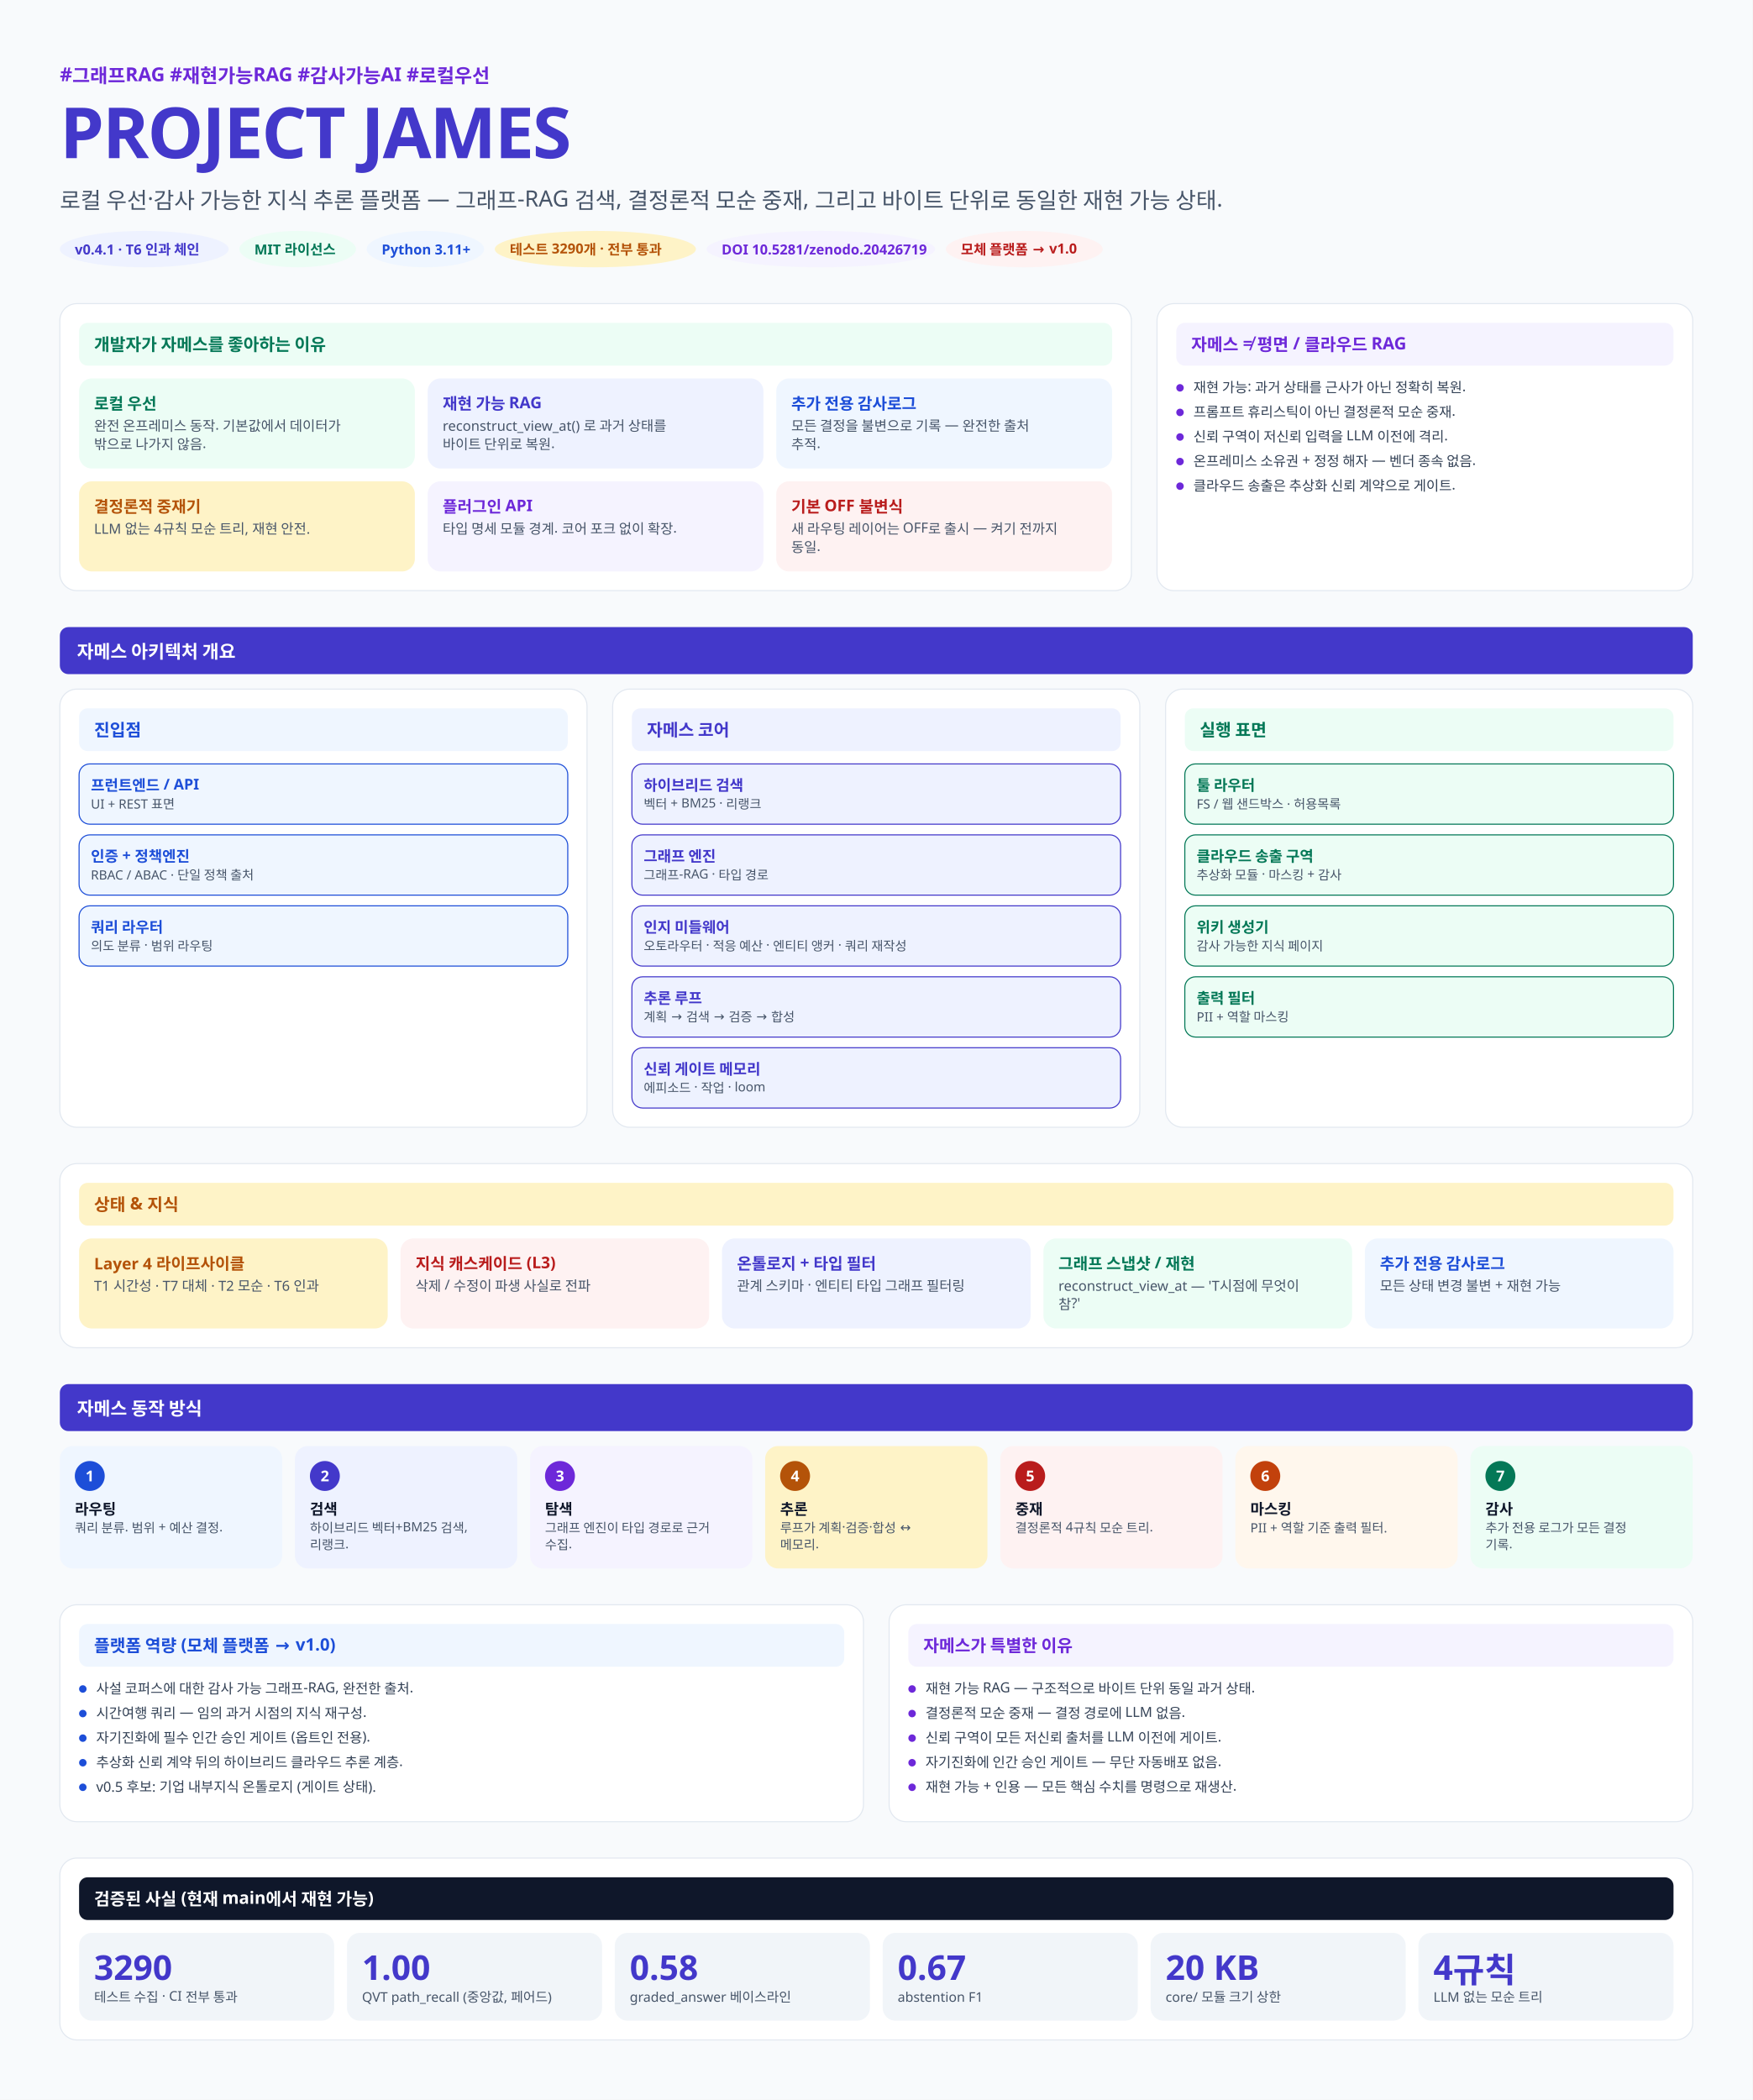
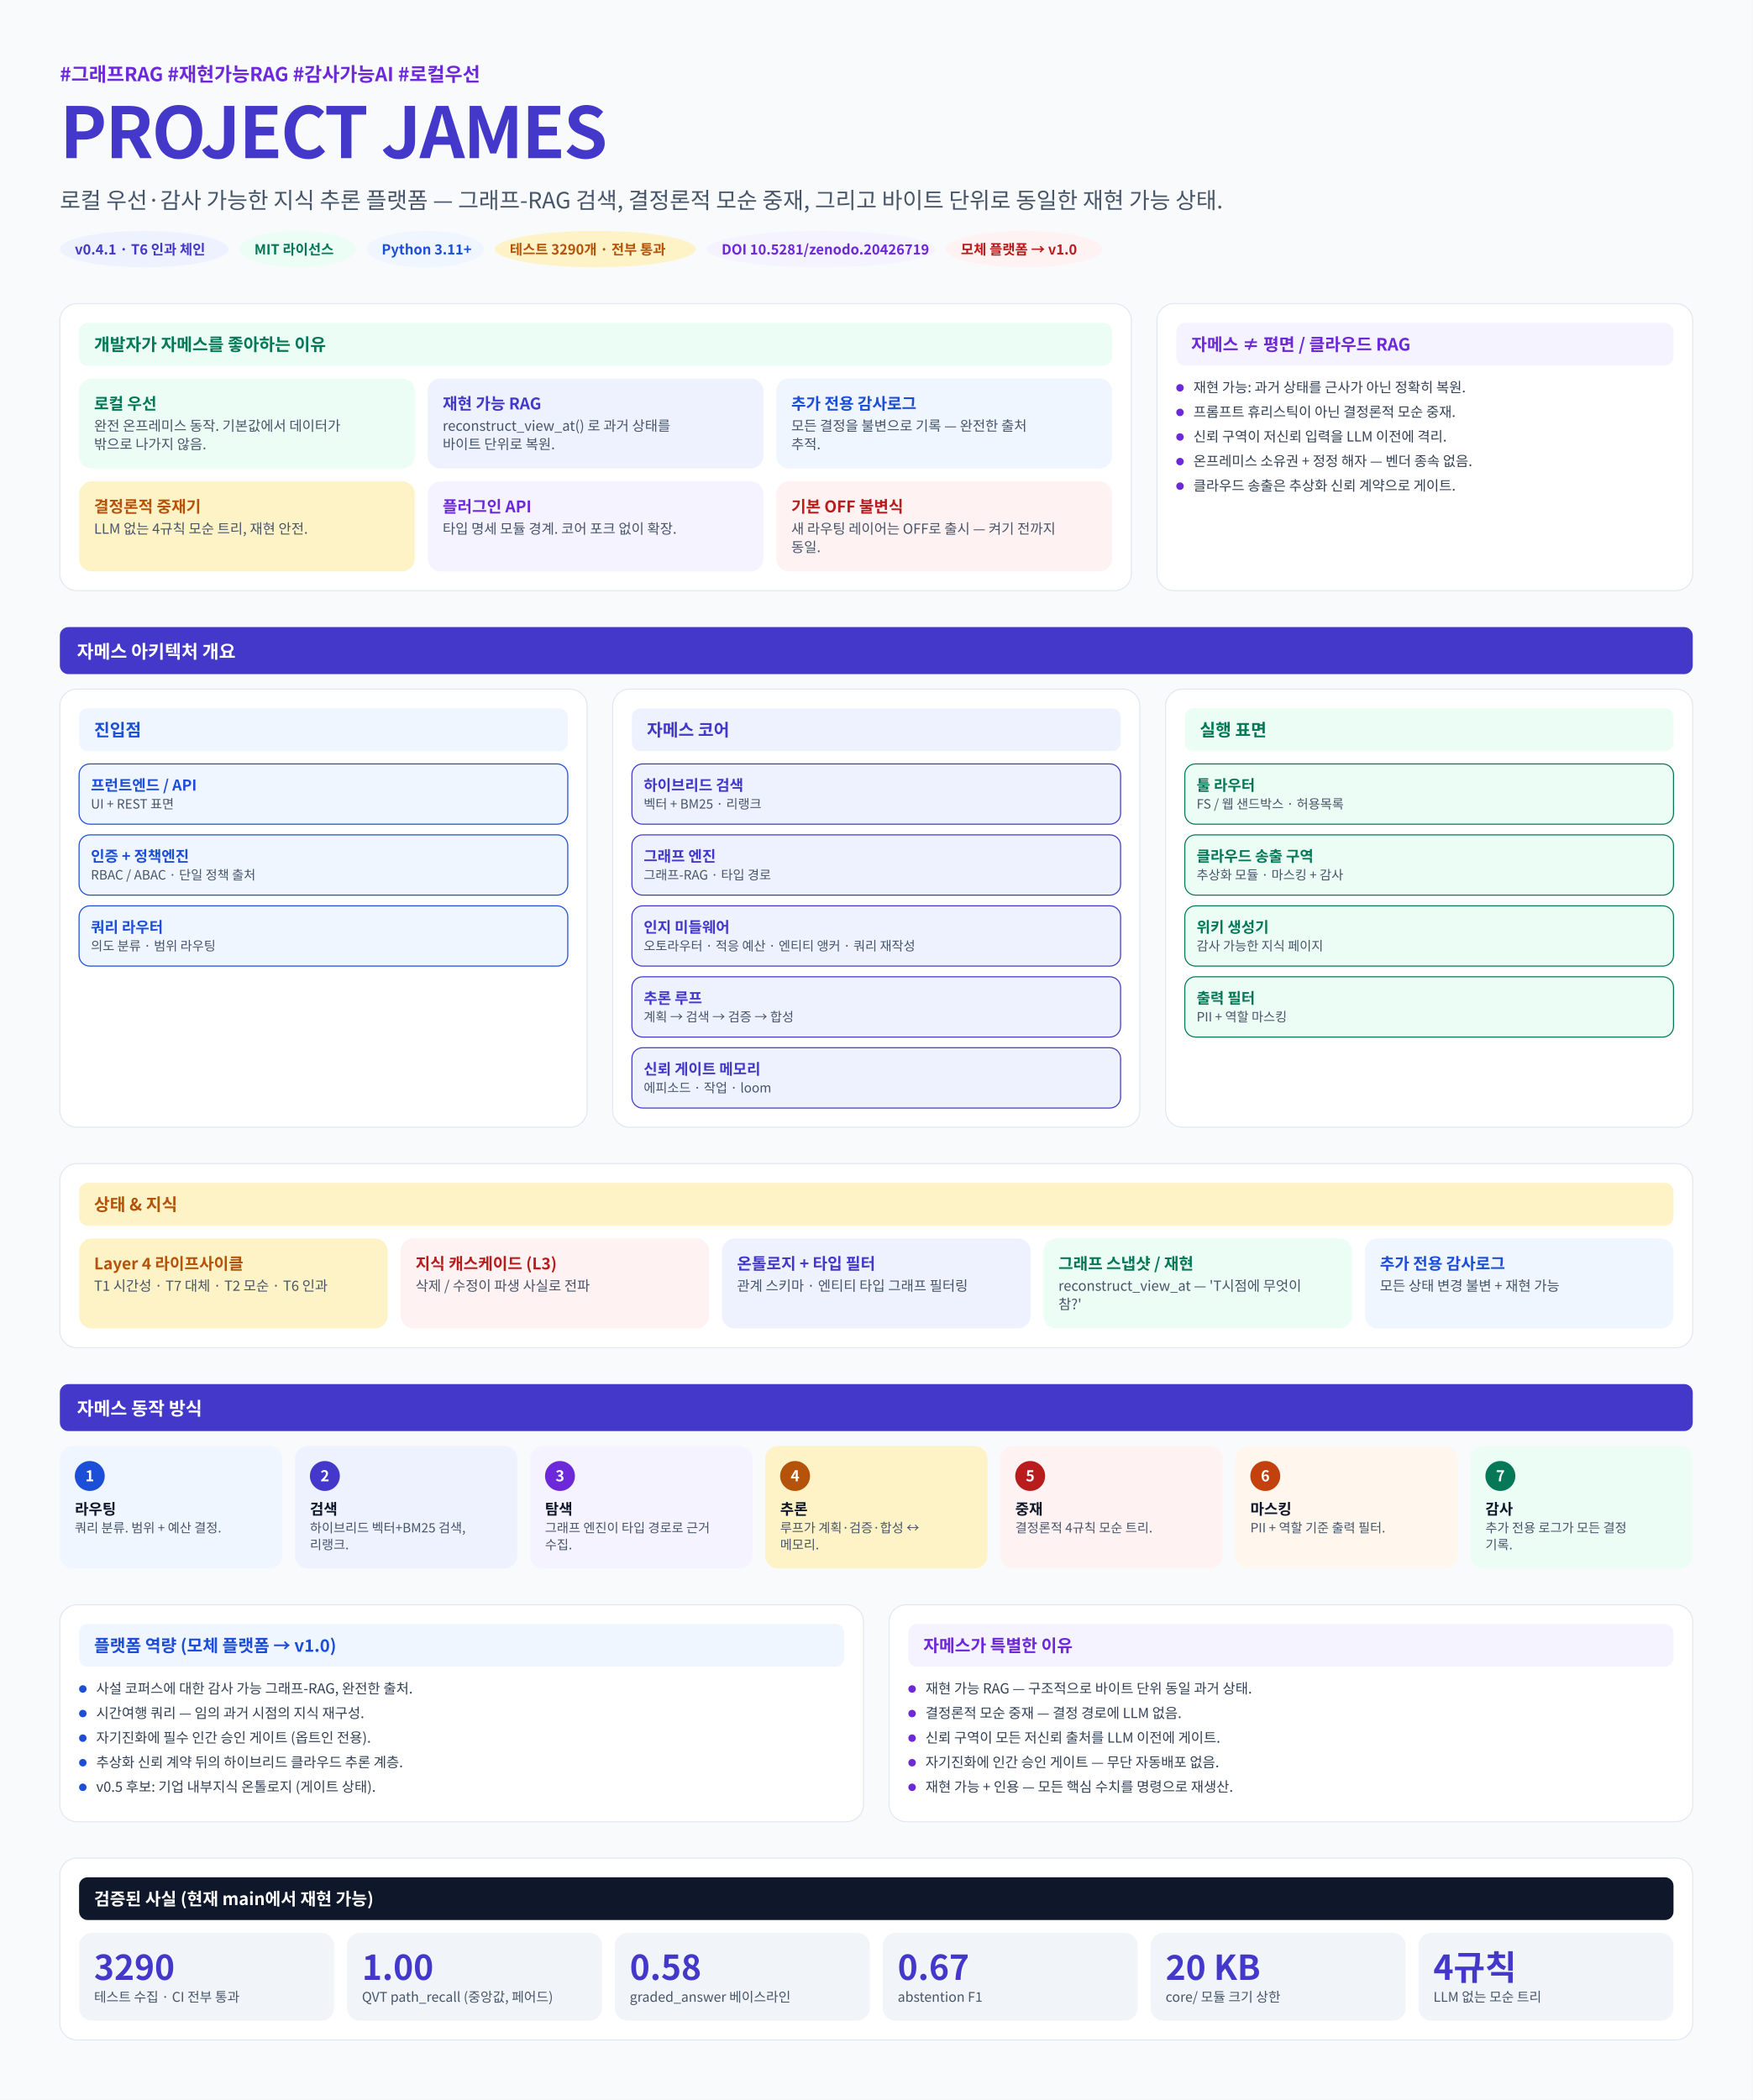
- <svg xmlns="http://www.w3.org/2000/svg" width="1640" height="1965" viewBox="0 0 1640 1965" font-family="'Noto Sans KR', 'Apple SD Gothic Neo', 'Malgun Gothic', sans-serif">
+ <svg xmlns="http://www.w3.org/2000/svg" width="1640" height="1965" viewBox="0 0 1640 1965" font-family="'Noto Sans CJK KR', 'Noto Sans KR', 'Apple SD Gothic Neo', 'Malgun Gothic', 'Nanum Gothic', sans-serif">
  <rect x="0.0" y="0.0" width="1640.0" height="1964.8" rx="0" fill="#F8FAFC" />
  <text x="56.0" y="76.0" font-size="18" font-weight="600" fill="#6D28D9" text-anchor="start">#그래프RAG    #재현가능RAG    #감사가능AI    #로컬우선</text>
  <text x="56.0" y="148.0" font-size="66" font-weight="800" fill="#4338CA" text-anchor="start" letter-spacing="-1.5">PROJECT JAMES</text>
  <text x="56.0" y="195.0" font-size="21" font-weight="500" fill="#475569" text-anchor="start">로컬 우선·감사 가능한 지식 추론 플랫폼 — 그래프-RAG 검색, 결정론적 모순 중재, 그리고 바이트 단위로 동일한 재현 가능 상태.</text>
  <g transform="translate(56.0,216.1)">
    <g transform="translate(0.0,0.0)">
      <rect x="0.0" y="0.0" width="158.0" height="34.0" rx="999" fill="#EEF2FF" />
      <text x="14.0" y="22.0" font-size="13" font-weight="600" fill="#4338CA" text-anchor="start">v0.4.1 · T6 인과 체인</text>
    </g>
    <g transform="translate(168.0,0.0)">
      <rect x="0.0" y="0.0" width="109.1" height="34.0" rx="999" fill="#ECFDF5" />
      <text x="14.0" y="22.0" font-size="13" font-weight="600" fill="#047857" text-anchor="start">MIT 라이선스</text>
    </g>
    <g transform="translate(287.1,0.0)">
      <rect x="0.0" y="0.0" width="109.9" height="34.0" rx="999" fill="#EFF6FF" />
      <text x="14.0" y="22.0" font-size="13" font-weight="600" fill="#1D4ED8" text-anchor="start">Python 3.11+</text>
    </g>
    <g transform="translate(407.0,0.0)">
      <rect x="0.0" y="0.0" width="188.2" height="34.0" rx="999" fill="#FEF3C7" />
      <text x="14.0" y="22.0" font-size="13" font-weight="600" fill="#B45309" text-anchor="start">테스트 3290개 · 전부 통과</text>
    </g>
    <g transform="translate(605.2,0.0)">
      <rect x="0.0" y="0.0" width="213.9" height="34.0" rx="999" fill="#F5F3FF" />
      <text x="14.0" y="22.0" font-size="13" font-weight="600" fill="#6D28D9" text-anchor="start">DOI 10.5281/zenodo.20426719</text>
    </g>
    <g transform="translate(829.1,0.0)">
      <rect x="0.0" y="0.0" width="146.8" height="34.0" rx="999" fill="#FEF2F2" />
      <text x="14.0" y="22.0" font-size="13" font-weight="600" fill="#B91C1C" text-anchor="start">모체 플랫폼 → v1.0</text>
    </g>
  </g>
  <rect x="56.0" y="284.1" width="1002.7" height="268.6" rx="16" fill="#FFFFFF" stroke="#E2E8F0" stroke-width="1.0" />
  <rect x="74.0" y="302.1" width="966.7" height="40.0" rx="8" fill="#ECFDF5" />
  <text x="88.0" y="328.1" font-size="16" font-weight="800" fill="#047857" text-anchor="start">개발자가 자메스를 좋아하는 이유</text>
  <g transform="translate(74.0,354.1)">
    <g transform="translate(0.0,0.0)">
      <rect x="0.0" y="0.0" width="314.2" height="84.3" rx="12" fill="#ECFDF5" />
      <text x="14.0" y="29.0" font-size="15" font-weight="700" fill="#047857" text-anchor="start">로컬 우선</text>
      <text x="14.0" y="49.0" font-size="13" font-weight="400" fill="#475569" text-anchor="start">완전 온프레미스 동작. 기본값에서 데이터가</text>
      <text x="14.0" y="66.2" font-size="13" font-weight="400" fill="#475569" text-anchor="start">밖으로 나가지 않음.</text>
    </g>
    <g transform="translate(326.2,0.0)">
      <rect x="0.0" y="0.0" width="314.2" height="84.3" rx="12" fill="#EEF2FF" />
      <text x="14.0" y="29.0" font-size="15" font-weight="700" fill="#4338CA" text-anchor="start">재현 가능 RAG</text>
      <text x="14.0" y="49.0" font-size="13" font-weight="400" fill="#475569" text-anchor="start">reconstruct_view_at() 로 과거 상태를</text>
      <text x="14.0" y="66.2" font-size="13" font-weight="400" fill="#475569" text-anchor="start">바이트 단위로 복원.</text>
    </g>
    <g transform="translate(652.4,0.0)">
      <rect x="0.0" y="0.0" width="314.2" height="84.3" rx="12" fill="#EFF6FF" />
      <text x="14.0" y="29.0" font-size="15" font-weight="700" fill="#1D4ED8" text-anchor="start">추가 전용 감사로그</text>
      <text x="14.0" y="49.0" font-size="13" font-weight="400" fill="#475569" text-anchor="start">모든 결정을 불변으로 기록 — 완전한 출처</text>
      <text x="14.0" y="66.2" font-size="13" font-weight="400" fill="#475569" text-anchor="start">추적.</text>
    </g>
    <g transform="translate(0.0,96.3)">
      <rect x="0.0" y="0.0" width="314.2" height="84.3" rx="12" fill="#FEF3C7" />
      <text x="14.0" y="29.0" font-size="15" font-weight="700" fill="#B45309" text-anchor="start">결정론적 중재기</text>
      <text x="14.0" y="49.0" font-size="13" font-weight="400" fill="#475569" text-anchor="start">LLM 없는 4규칙 모순 트리, 재현 안전.</text>
    </g>
    <g transform="translate(326.2,96.3)">
      <rect x="0.0" y="0.0" width="314.2" height="84.3" rx="12" fill="#F5F3FF" />
      <text x="14.0" y="29.0" font-size="15" font-weight="700" fill="#6D28D9" text-anchor="start">플러그인 API</text>
      <text x="14.0" y="49.0" font-size="13" font-weight="400" fill="#475569" text-anchor="start">타입 명세 모듈 경계. 코어 포크 없이 확장.</text>
    </g>
    <g transform="translate(652.4,96.3)">
      <rect x="0.0" y="0.0" width="314.2" height="84.3" rx="12" fill="#FEF2F2" />
      <text x="14.0" y="29.0" font-size="15" font-weight="700" fill="#B91C1C" text-anchor="start">기본 OFF 불변식</text>
      <text x="14.0" y="49.0" font-size="13" font-weight="400" fill="#475569" text-anchor="start">새 라우팅 레이어는 OFF로 출시 — 켜기 전까지</text>
      <text x="14.0" y="66.2" font-size="13" font-weight="400" fill="#475569" text-anchor="start">동일.</text>
    </g>
  </g>
  <rect x="1082.7" y="284.1" width="501.3" height="268.6" rx="16" fill="#FFFFFF" stroke="#E2E8F0" stroke-width="1.0" />
  <rect x="1100.7" y="302.1" width="465.3" height="40.0" rx="8" fill="#F5F3FF" />
  <text x="1114.7" y="328.1" font-size="16" font-weight="800" fill="#6D28D9" text-anchor="start">자메스 ≠ 평면 / 클라우드 RAG</text>
  <g transform="translate(1100.7,354.1)">
    <circle cx="3.5" cy="8.8" r="3.5" fill="#6D28D9" />
    <text x="16.0" y="13.0" font-size="13" font-weight="400" fill="#334155" text-anchor="start">재현 가능: 과거 상태를 근사가 아닌 정확히 복원.</text>
    <circle cx="3.5" cy="31.8" r="3.5" fill="#6D28D9" />
    <text x="16.0" y="36.0" font-size="13" font-weight="400" fill="#334155" text-anchor="start">프롬프트 휴리스틱이 아닌 결정론적 모순 중재.</text>
    <circle cx="3.5" cy="54.8" r="3.5" fill="#6D28D9" />
    <text x="16.0" y="59.0" font-size="13" font-weight="400" fill="#334155" text-anchor="start">신뢰 구역이 저신뢰 입력을 LLM 이전에 격리.</text>
    <circle cx="3.5" cy="77.8" r="3.5" fill="#6D28D9" />
    <text x="16.0" y="82.0" font-size="13" font-weight="400" fill="#334155" text-anchor="start">온프레미스 소유권 + 정정 해자 — 벤더 종속 없음.</text>
    <circle cx="3.5" cy="100.8" r="3.5" fill="#6D28D9" />
    <text x="16.0" y="105.0" font-size="13" font-weight="400" fill="#334155" text-anchor="start">클라우드 송출은 추상화 신뢰 계약으로 게이트.</text>
  </g>
  <rect x="56.0" y="586.8" width="1528.0" height="44.0" rx="8" fill="#4338CA" />
  <text x="72.0" y="615.8" font-size="17" font-weight="800" fill="#FFFFFF" text-anchor="start">자메스 아키텍처 개요</text>
  <rect x="56.0" y="644.8" width="493.3" height="410.0" rx="16" fill="#FFFFFF" stroke="#E2E8F0" stroke-width="1.0" />
  <rect x="74.0" y="662.8" width="457.3" height="40.0" rx="8" fill="#EFF6FF" />
  <text x="88.0" y="688.8" font-size="16" font-weight="800" fill="#1D4ED8" text-anchor="start">진입점</text>
  <g transform="translate(74.0,714.8)">
    <g transform="translate(0.0,0.0)">
      <rect x="0.0" y="0.0" width="457.3" height="56.4" rx="10" fill="#EFF6FF" stroke="#1D4ED8" stroke-width="1.0" />
      <text x="11.0" y="25.0" font-size="14" font-weight="700" fill="#1D4ED8" text-anchor="start">프런트엔드 / API</text>
      <text x="11.0" y="41.8" font-size="12" font-weight="400" fill="#475569" text-anchor="start">UI + REST 표면</text>
    </g>
    <g transform="translate(0.0,66.4)">
      <rect x="0.0" y="0.0" width="457.3" height="56.4" rx="10" fill="#EFF6FF" stroke="#1D4ED8" stroke-width="1.0" />
      <text x="11.0" y="25.0" font-size="14" font-weight="700" fill="#1D4ED8" text-anchor="start">인증 + 정책엔진</text>
      <text x="11.0" y="41.8" font-size="12" font-weight="400" fill="#475569" text-anchor="start">RBAC / ABAC · 단일 정책 출처</text>
    </g>
    <g transform="translate(0.0,132.8)">
      <rect x="0.0" y="0.0" width="457.3" height="56.4" rx="10" fill="#EFF6FF" stroke="#1D4ED8" stroke-width="1.0" />
      <text x="11.0" y="25.0" font-size="14" font-weight="700" fill="#1D4ED8" text-anchor="start">쿼리 라우터</text>
      <text x="11.0" y="41.8" font-size="12" font-weight="400" fill="#475569" text-anchor="start">의도 분류 · 범위 라우팅</text>
    </g>
  </g>
  <rect x="573.3" y="644.8" width="493.3" height="410.0" rx="16" fill="#FFFFFF" stroke="#E2E8F0" stroke-width="1.0" />
  <rect x="591.3" y="662.8" width="457.3" height="40.0" rx="8" fill="#EEF2FF" />
  <text x="605.3" y="688.8" font-size="16" font-weight="800" fill="#4338CA" text-anchor="start">자메스 코어</text>
  <g transform="translate(591.3,714.8)">
    <g transform="translate(0.0,0.0)">
      <rect x="0.0" y="0.0" width="457.3" height="56.4" rx="10" fill="#EEF2FF" stroke="#4338CA" stroke-width="1.0" />
      <text x="11.0" y="25.0" font-size="14" font-weight="700" fill="#4338CA" text-anchor="start">하이브리드 검색</text>
      <text x="11.0" y="41.8" font-size="12" font-weight="400" fill="#475569" text-anchor="start">벡터 + BM25 · 리랭크</text>
    </g>
    <g transform="translate(0.0,66.4)">
      <rect x="0.0" y="0.0" width="457.3" height="56.4" rx="10" fill="#EEF2FF" stroke="#4338CA" stroke-width="1.0" />
      <text x="11.0" y="25.0" font-size="14" font-weight="700" fill="#4338CA" text-anchor="start">그래프 엔진</text>
      <text x="11.0" y="41.8" font-size="12" font-weight="400" fill="#475569" text-anchor="start">그래프-RAG · 타입 경로</text>
    </g>
    <g transform="translate(0.0,132.8)">
      <rect x="0.0" y="0.0" width="457.3" height="56.4" rx="10" fill="#EEF2FF" stroke="#4338CA" stroke-width="1.0" />
      <text x="11.0" y="25.0" font-size="14" font-weight="700" fill="#4338CA" text-anchor="start">인지 미들웨어</text>
      <text x="11.0" y="41.8" font-size="12" font-weight="400" fill="#475569" text-anchor="start">오토라우터 · 적응 예산 · 엔티티 앵커 · 쿼리 재작성</text>
    </g>
    <g transform="translate(0.0,199.2)">
      <rect x="0.0" y="0.0" width="457.3" height="56.4" rx="10" fill="#EEF2FF" stroke="#4338CA" stroke-width="1.0" />
      <text x="11.0" y="25.0" font-size="14" font-weight="700" fill="#4338CA" text-anchor="start">추론 루프</text>
      <text x="11.0" y="41.8" font-size="12" font-weight="400" fill="#475569" text-anchor="start">계획 → 검색 → 검증 → 합성</text>
    </g>
    <g transform="translate(0.0,265.6)">
      <rect x="0.0" y="0.0" width="457.3" height="56.4" rx="10" fill="#EEF2FF" stroke="#4338CA" stroke-width="1.0" />
      <text x="11.0" y="25.0" font-size="14" font-weight="700" fill="#4338CA" text-anchor="start">신뢰 게이트 메모리</text>
      <text x="11.0" y="41.8" font-size="12" font-weight="400" fill="#475569" text-anchor="start">에피소드 · 작업 · loom</text>
    </g>
  </g>
  <rect x="1090.7" y="644.8" width="493.3" height="410.0" rx="16" fill="#FFFFFF" stroke="#E2E8F0" stroke-width="1.0" />
  <rect x="1108.7" y="662.8" width="457.3" height="40.0" rx="8" fill="#ECFDF5" />
  <text x="1122.7" y="688.8" font-size="16" font-weight="800" fill="#047857" text-anchor="start">실행 표면</text>
  <g transform="translate(1108.7,714.8)">
    <g transform="translate(0.0,0.0)">
      <rect x="0.0" y="0.0" width="457.3" height="56.4" rx="10" fill="#ECFDF5" stroke="#047857" stroke-width="1.0" />
      <text x="11.0" y="25.0" font-size="14" font-weight="700" fill="#047857" text-anchor="start">툴 라우터</text>
      <text x="11.0" y="41.8" font-size="12" font-weight="400" fill="#475569" text-anchor="start">FS / 웹 샌드박스 · 허용목록</text>
    </g>
    <g transform="translate(0.0,66.4)">
      <rect x="0.0" y="0.0" width="457.3" height="56.4" rx="10" fill="#ECFDF5" stroke="#047857" stroke-width="1.0" />
      <text x="11.0" y="25.0" font-size="14" font-weight="700" fill="#047857" text-anchor="start">클라우드 송출 구역</text>
      <text x="11.0" y="41.8" font-size="12" font-weight="400" fill="#475569" text-anchor="start">추상화 모듈 · 마스킹 + 감사</text>
    </g>
    <g transform="translate(0.0,132.8)">
      <rect x="0.0" y="0.0" width="457.3" height="56.4" rx="10" fill="#ECFDF5" stroke="#047857" stroke-width="1.0" />
      <text x="11.0" y="25.0" font-size="14" font-weight="700" fill="#047857" text-anchor="start">위키 생성기</text>
      <text x="11.0" y="41.8" font-size="12" font-weight="400" fill="#475569" text-anchor="start">감사 가능한 지식 페이지</text>
    </g>
    <g transform="translate(0.0,199.2)">
      <rect x="0.0" y="0.0" width="457.3" height="56.4" rx="10" fill="#ECFDF5" stroke="#047857" stroke-width="1.0" />
      <text x="11.0" y="25.0" font-size="14" font-weight="700" fill="#047857" text-anchor="start">출력 필터</text>
      <text x="11.0" y="41.8" font-size="12" font-weight="400" fill="#475569" text-anchor="start">PII + 역할 마스킹</text>
    </g>
  </g>
  <rect x="56.0" y="1088.8" width="1528.0" height="172.3" rx="16" fill="#FFFFFF" stroke="#E2E8F0" stroke-width="1.0" />
  <rect x="74.0" y="1106.8" width="1492.0" height="40.0" rx="8" fill="#FEF3C7" />
  <text x="88.0" y="1132.8" font-size="16" font-weight="800" fill="#B45309" text-anchor="start">상태 &amp; 지식</text>
  <g transform="translate(74.0,1158.8)">
    <g transform="translate(0.0,0.0)">
      <rect x="0.0" y="0.0" width="288.8" height="84.3" rx="12" fill="#FEF3C7" />
      <text x="14.0" y="29.0" font-size="15" font-weight="700" fill="#B45309" text-anchor="start">Layer 4 라이프사이클</text>
      <text x="14.0" y="49.0" font-size="13" font-weight="400" fill="#475569" text-anchor="start">T1 시간성 · T7 대체 · T2 모순 · T6 인과</text>
    </g>
    <g transform="translate(300.8,0.0)">
      <rect x="0.0" y="0.0" width="288.8" height="84.3" rx="12" fill="#FEF2F2" />
      <text x="14.0" y="29.0" font-size="15" font-weight="700" fill="#B91C1C" text-anchor="start">지식 캐스케이드 (L3)</text>
      <text x="14.0" y="49.0" font-size="13" font-weight="400" fill="#475569" text-anchor="start">삭제 / 수정이 파생 사실로 전파</text>
    </g>
    <g transform="translate(601.6,0.0)">
      <rect x="0.0" y="0.0" width="288.8" height="84.3" rx="12" fill="#EEF2FF" />
      <text x="14.0" y="29.0" font-size="15" font-weight="700" fill="#4338CA" text-anchor="start">온톨로지 + 타입 필터</text>
      <text x="14.0" y="49.0" font-size="13" font-weight="400" fill="#475569" text-anchor="start">관계 스키마 · 엔티티 타입 그래프 필터링</text>
    </g>
    <g transform="translate(902.4,0.0)">
      <rect x="0.0" y="0.0" width="288.8" height="84.3" rx="12" fill="#ECFDF5" />
      <text x="14.0" y="29.0" font-size="15" font-weight="700" fill="#047857" text-anchor="start">그래프 스냅샷 / 재현</text>
      <text x="14.0" y="49.0" font-size="13" font-weight="400" fill="#475569" text-anchor="start">reconstruct_view_at — 'T시점에 무엇이</text>
      <text x="14.0" y="66.2" font-size="13" font-weight="400" fill="#475569" text-anchor="start">참?'</text>
    </g>
    <g transform="translate(1203.2,0.0)">
      <rect x="0.0" y="0.0" width="288.8" height="84.3" rx="12" fill="#EFF6FF" />
      <text x="14.0" y="29.0" font-size="15" font-weight="700" fill="#1D4ED8" text-anchor="start">추가 전용 감사로그</text>
      <text x="14.0" y="49.0" font-size="13" font-weight="400" fill="#475569" text-anchor="start">모든 상태 변경 불변 + 재현 가능</text>
    </g>
  </g>
  <rect x="56.0" y="1295.1" width="1528.0" height="44.0" rx="8" fill="#4338CA" />
  <text x="72.0" y="1324.1" font-size="17" font-weight="800" fill="#FFFFFF" text-anchor="start">자메스 동작 방식</text>
  <g transform="translate(56.0,1353.1)">
    <g transform="translate(0.0,0.0)">
      <rect x="0.0" y="0.0" width="208.0" height="114.5" rx="12" fill="#EFF6FF" />
      <circle cx="28" cy="28" r="14" fill="#1D4ED8" />
      <text x="28" y="33" font-size="14" font-weight="800" fill="#FFFFFF" text-anchor="middle">1</text>
      <text x="14.0" y="64.0" font-size="14" font-weight="700" fill="#0F172A" text-anchor="start">라우팅</text>
      <text x="14.0" y="80.8" font-size="12" font-weight="400" fill="#475569" text-anchor="start">쿼리 분류. 범위 + 예산 결정.</text>
    </g>
    <g transform="translate(220.0,0.0)">
      <rect x="0.0" y="0.0" width="208.0" height="114.5" rx="12" fill="#EEF2FF" />
      <circle cx="28" cy="28" r="14" fill="#4338CA" />
      <text x="28" y="33" font-size="14" font-weight="800" fill="#FFFFFF" text-anchor="middle">2</text>
      <text x="14.0" y="64.0" font-size="14" font-weight="700" fill="#0F172A" text-anchor="start">검색</text>
      <text x="14.0" y="80.8" font-size="12" font-weight="400" fill="#475569" text-anchor="start">하이브리드 벡터+BM25 검색,</text>
      <text x="14.0" y="96.6" font-size="12" font-weight="400" fill="#475569" text-anchor="start">리랭크.</text>
    </g>
    <g transform="translate(440.0,0.0)">
      <rect x="0.0" y="0.0" width="208.0" height="114.5" rx="12" fill="#F5F3FF" />
      <circle cx="28" cy="28" r="14" fill="#6D28D9" />
      <text x="28" y="33" font-size="14" font-weight="800" fill="#FFFFFF" text-anchor="middle">3</text>
      <text x="14.0" y="64.0" font-size="14" font-weight="700" fill="#0F172A" text-anchor="start">탐색</text>
      <text x="14.0" y="80.8" font-size="12" font-weight="400" fill="#475569" text-anchor="start">그래프 엔진이 타입 경로로 근거</text>
      <text x="14.0" y="96.6" font-size="12" font-weight="400" fill="#475569" text-anchor="start">수집.</text>
    </g>
    <g transform="translate(660.0,0.0)">
      <rect x="0.0" y="0.0" width="208.0" height="114.5" rx="12" fill="#FEF3C7" />
      <circle cx="28" cy="28" r="14" fill="#B45309" />
      <text x="28" y="33" font-size="14" font-weight="800" fill="#FFFFFF" text-anchor="middle">4</text>
      <text x="14.0" y="64.0" font-size="14" font-weight="700" fill="#0F172A" text-anchor="start">추론</text>
      <text x="14.0" y="80.8" font-size="12" font-weight="400" fill="#475569" text-anchor="start">루프가 계획·검증·합성 ↔</text>
      <text x="14.0" y="96.6" font-size="12" font-weight="400" fill="#475569" text-anchor="start">메모리.</text>
    </g>
    <g transform="translate(880.0,0.0)">
      <rect x="0.0" y="0.0" width="208.0" height="114.5" rx="12" fill="#FEF2F2" />
      <circle cx="28" cy="28" r="14" fill="#B91C1C" />
      <text x="28" y="33" font-size="14" font-weight="800" fill="#FFFFFF" text-anchor="middle">5</text>
      <text x="14.0" y="64.0" font-size="14" font-weight="700" fill="#0F172A" text-anchor="start">중재</text>
      <text x="14.0" y="80.8" font-size="12" font-weight="400" fill="#475569" text-anchor="start">결정론적 4규칙 모순 트리.</text>
    </g>
    <g transform="translate(1100.0,0.0)">
      <rect x="0.0" y="0.0" width="208.0" height="114.5" rx="12" fill="#FFF7ED" />
      <circle cx="28" cy="28" r="14" fill="#C2410C" />
      <text x="28" y="33" font-size="14" font-weight="800" fill="#FFFFFF" text-anchor="middle">6</text>
      <text x="14.0" y="64.0" font-size="14" font-weight="700" fill="#0F172A" text-anchor="start">마스킹</text>
      <text x="14.0" y="80.8" font-size="12" font-weight="400" fill="#475569" text-anchor="start">PII + 역할 기준 출력 필터.</text>
    </g>
    <g transform="translate(1320.0,0.0)">
      <rect x="0.0" y="0.0" width="208.0" height="114.5" rx="12" fill="#ECFDF5" />
      <circle cx="28" cy="28" r="14" fill="#047857" />
      <text x="28" y="33" font-size="14" font-weight="800" fill="#FFFFFF" text-anchor="middle">7</text>
      <text x="14.0" y="64.0" font-size="14" font-weight="700" fill="#0F172A" text-anchor="start">감사</text>
      <text x="14.0" y="80.8" font-size="12" font-weight="400" fill="#475569" text-anchor="start">추가 전용 로그가 모든 결정</text>
      <text x="14.0" y="96.6" font-size="12" font-weight="400" fill="#475569" text-anchor="start">기록.</text>
    </g>
  </g>
  <rect x="56.0" y="1501.6" width="752.0" height="203.0" rx="16" fill="#FFFFFF" stroke="#E2E8F0" stroke-width="1.0" />
  <rect x="74.0" y="1519.6" width="716.0" height="40.0" rx="8" fill="#EFF6FF" />
  <text x="88.0" y="1545.6" font-size="16" font-weight="800" fill="#1D4ED8" text-anchor="start">플랫폼 역량 (모체 플랫폼 → v1.0)</text>
  <g transform="translate(74.0,1571.6)">
    <circle cx="3.5" cy="8.8" r="3.5" fill="#1D4ED8" />
    <text x="16.0" y="13.0" font-size="13" font-weight="400" fill="#334155" text-anchor="start">사설 코퍼스에 대한 감사 가능 그래프-RAG, 완전한 출처.</text>
    <circle cx="3.5" cy="31.8" r="3.5" fill="#1D4ED8" />
    <text x="16.0" y="36.0" font-size="13" font-weight="400" fill="#334155" text-anchor="start">시간여행 쿼리 — 임의 과거 시점의 지식 재구성.</text>
    <circle cx="3.5" cy="54.8" r="3.5" fill="#1D4ED8" />
    <text x="16.0" y="59.0" font-size="13" font-weight="400" fill="#334155" text-anchor="start">자기진화에 필수 인간 승인 게이트 (옵트인 전용).</text>
    <circle cx="3.5" cy="77.8" r="3.5" fill="#1D4ED8" />
    <text x="16.0" y="82.0" font-size="13" font-weight="400" fill="#334155" text-anchor="start">추상화 신뢰 계약 뒤의 하이브리드 클라우드 추론 계층.</text>
    <circle cx="3.5" cy="100.8" r="3.5" fill="#1D4ED8" />
    <text x="16.0" y="105.0" font-size="13" font-weight="400" fill="#334155" text-anchor="start">v0.5 후보: 기업 내부지식 온톨로지 (게이트 상태).</text>
  </g>
  <rect x="832.0" y="1501.6" width="752.0" height="203.0" rx="16" fill="#FFFFFF" stroke="#E2E8F0" stroke-width="1.0" />
  <rect x="850.0" y="1519.6" width="716.0" height="40.0" rx="8" fill="#F5F3FF" />
  <text x="864.0" y="1545.6" font-size="16" font-weight="800" fill="#6D28D9" text-anchor="start">자메스가 특별한 이유</text>
  <g transform="translate(850.0,1571.6)">
    <circle cx="3.5" cy="8.8" r="3.5" fill="#6D28D9" />
    <text x="16.0" y="13.0" font-size="13" font-weight="400" fill="#334155" text-anchor="start">재현 가능 RAG — 구조적으로 바이트 단위 동일 과거 상태.</text>
    <circle cx="3.5" cy="31.8" r="3.5" fill="#6D28D9" />
    <text x="16.0" y="36.0" font-size="13" font-weight="400" fill="#334155" text-anchor="start">결정론적 모순 중재 — 결정 경로에 LLM 없음.</text>
    <circle cx="3.5" cy="54.8" r="3.5" fill="#6D28D9" />
    <text x="16.0" y="59.0" font-size="13" font-weight="400" fill="#334155" text-anchor="start">신뢰 구역이 모든 저신뢰 출처를 LLM 이전에 게이트.</text>
    <circle cx="3.5" cy="77.8" r="3.5" fill="#6D28D9" />
    <text x="16.0" y="82.0" font-size="13" font-weight="400" fill="#334155" text-anchor="start">자기진화에 인간 승인 게이트 — 무단 자동배포 없음.</text>
    <circle cx="3.5" cy="100.8" r="3.5" fill="#6D28D9" />
    <text x="16.0" y="105.0" font-size="13" font-weight="400" fill="#334155" text-anchor="start">재현 가능 + 인용 — 모든 핵심 수치를 명령으로 재생산.</text>
  </g>
  <rect x="56.0" y="1738.6" width="1528.0" height="170.2" rx="16" fill="#FFFFFF" stroke="#E2E8F0" stroke-width="1.0" />
  <rect x="74.0" y="1756.6" width="1492.0" height="40.0" rx="8" fill="#0F172A" />
  <text x="88.0" y="1782.6" font-size="16" font-weight="800" fill="#FFFFFF" text-anchor="start">검증된 사실 (현재 main에서 재현 가능)</text>
  <g transform="translate(74.0,1808.6)">
    <g transform="translate(0.0,0.0)">
      <rect x="0.0" y="0.0" width="238.7" height="82.2" rx="12" fill="#F1F5F9" />
      <text x="14.0" y="44.0" font-size="32" font-weight="800" fill="#4338CA" text-anchor="start">3290</text>
      <text x="14.0" y="64.5" font-size="12.5" font-weight="400" fill="#475569" text-anchor="start">테스트 수집 · CI 전부 통과</text>
    </g>
    <g transform="translate(250.7,0.0)">
      <rect x="0.0" y="0.0" width="238.7" height="82.2" rx="12" fill="#F1F5F9" />
      <text x="14.0" y="44.0" font-size="32" font-weight="800" fill="#4338CA" text-anchor="start">1.00</text>
      <text x="14.0" y="64.5" font-size="12.5" font-weight="400" fill="#475569" text-anchor="start">QVT path_recall (중앙값, 페어드)</text>
    </g>
    <g transform="translate(501.3,0.0)">
      <rect x="0.0" y="0.0" width="238.7" height="82.2" rx="12" fill="#F1F5F9" />
      <text x="14.0" y="44.0" font-size="32" font-weight="800" fill="#4338CA" text-anchor="start">0.58</text>
      <text x="14.0" y="64.5" font-size="12.5" font-weight="400" fill="#475569" text-anchor="start">graded_answer 베이스라인</text>
    </g>
    <g transform="translate(752.0,0.0)">
      <rect x="0.0" y="0.0" width="238.7" height="82.2" rx="12" fill="#F1F5F9" />
      <text x="14.0" y="44.0" font-size="32" font-weight="800" fill="#4338CA" text-anchor="start">0.67</text>
      <text x="14.0" y="64.5" font-size="12.5" font-weight="400" fill="#475569" text-anchor="start">abstention F1</text>
    </g>
    <g transform="translate(1002.7,0.0)">
      <rect x="0.0" y="0.0" width="238.7" height="82.2" rx="12" fill="#F1F5F9" />
      <text x="14.0" y="44.0" font-size="32" font-weight="800" fill="#4338CA" text-anchor="start">20 KB</text>
      <text x="14.0" y="64.5" font-size="12.5" font-weight="400" fill="#475569" text-anchor="start">core/ 모듈 크기 상한</text>
    </g>
    <g transform="translate(1253.3,0.0)">
      <rect x="0.0" y="0.0" width="238.7" height="82.2" rx="12" fill="#F1F5F9" />
      <text x="14.0" y="44.0" font-size="32" font-weight="800" fill="#4338CA" text-anchor="start">4규칙</text>
      <text x="14.0" y="64.5" font-size="12.5" font-weight="400" fill="#475569" text-anchor="start">LLM 없는 모순 트리</text>
    </g>
  </g>
</svg>
